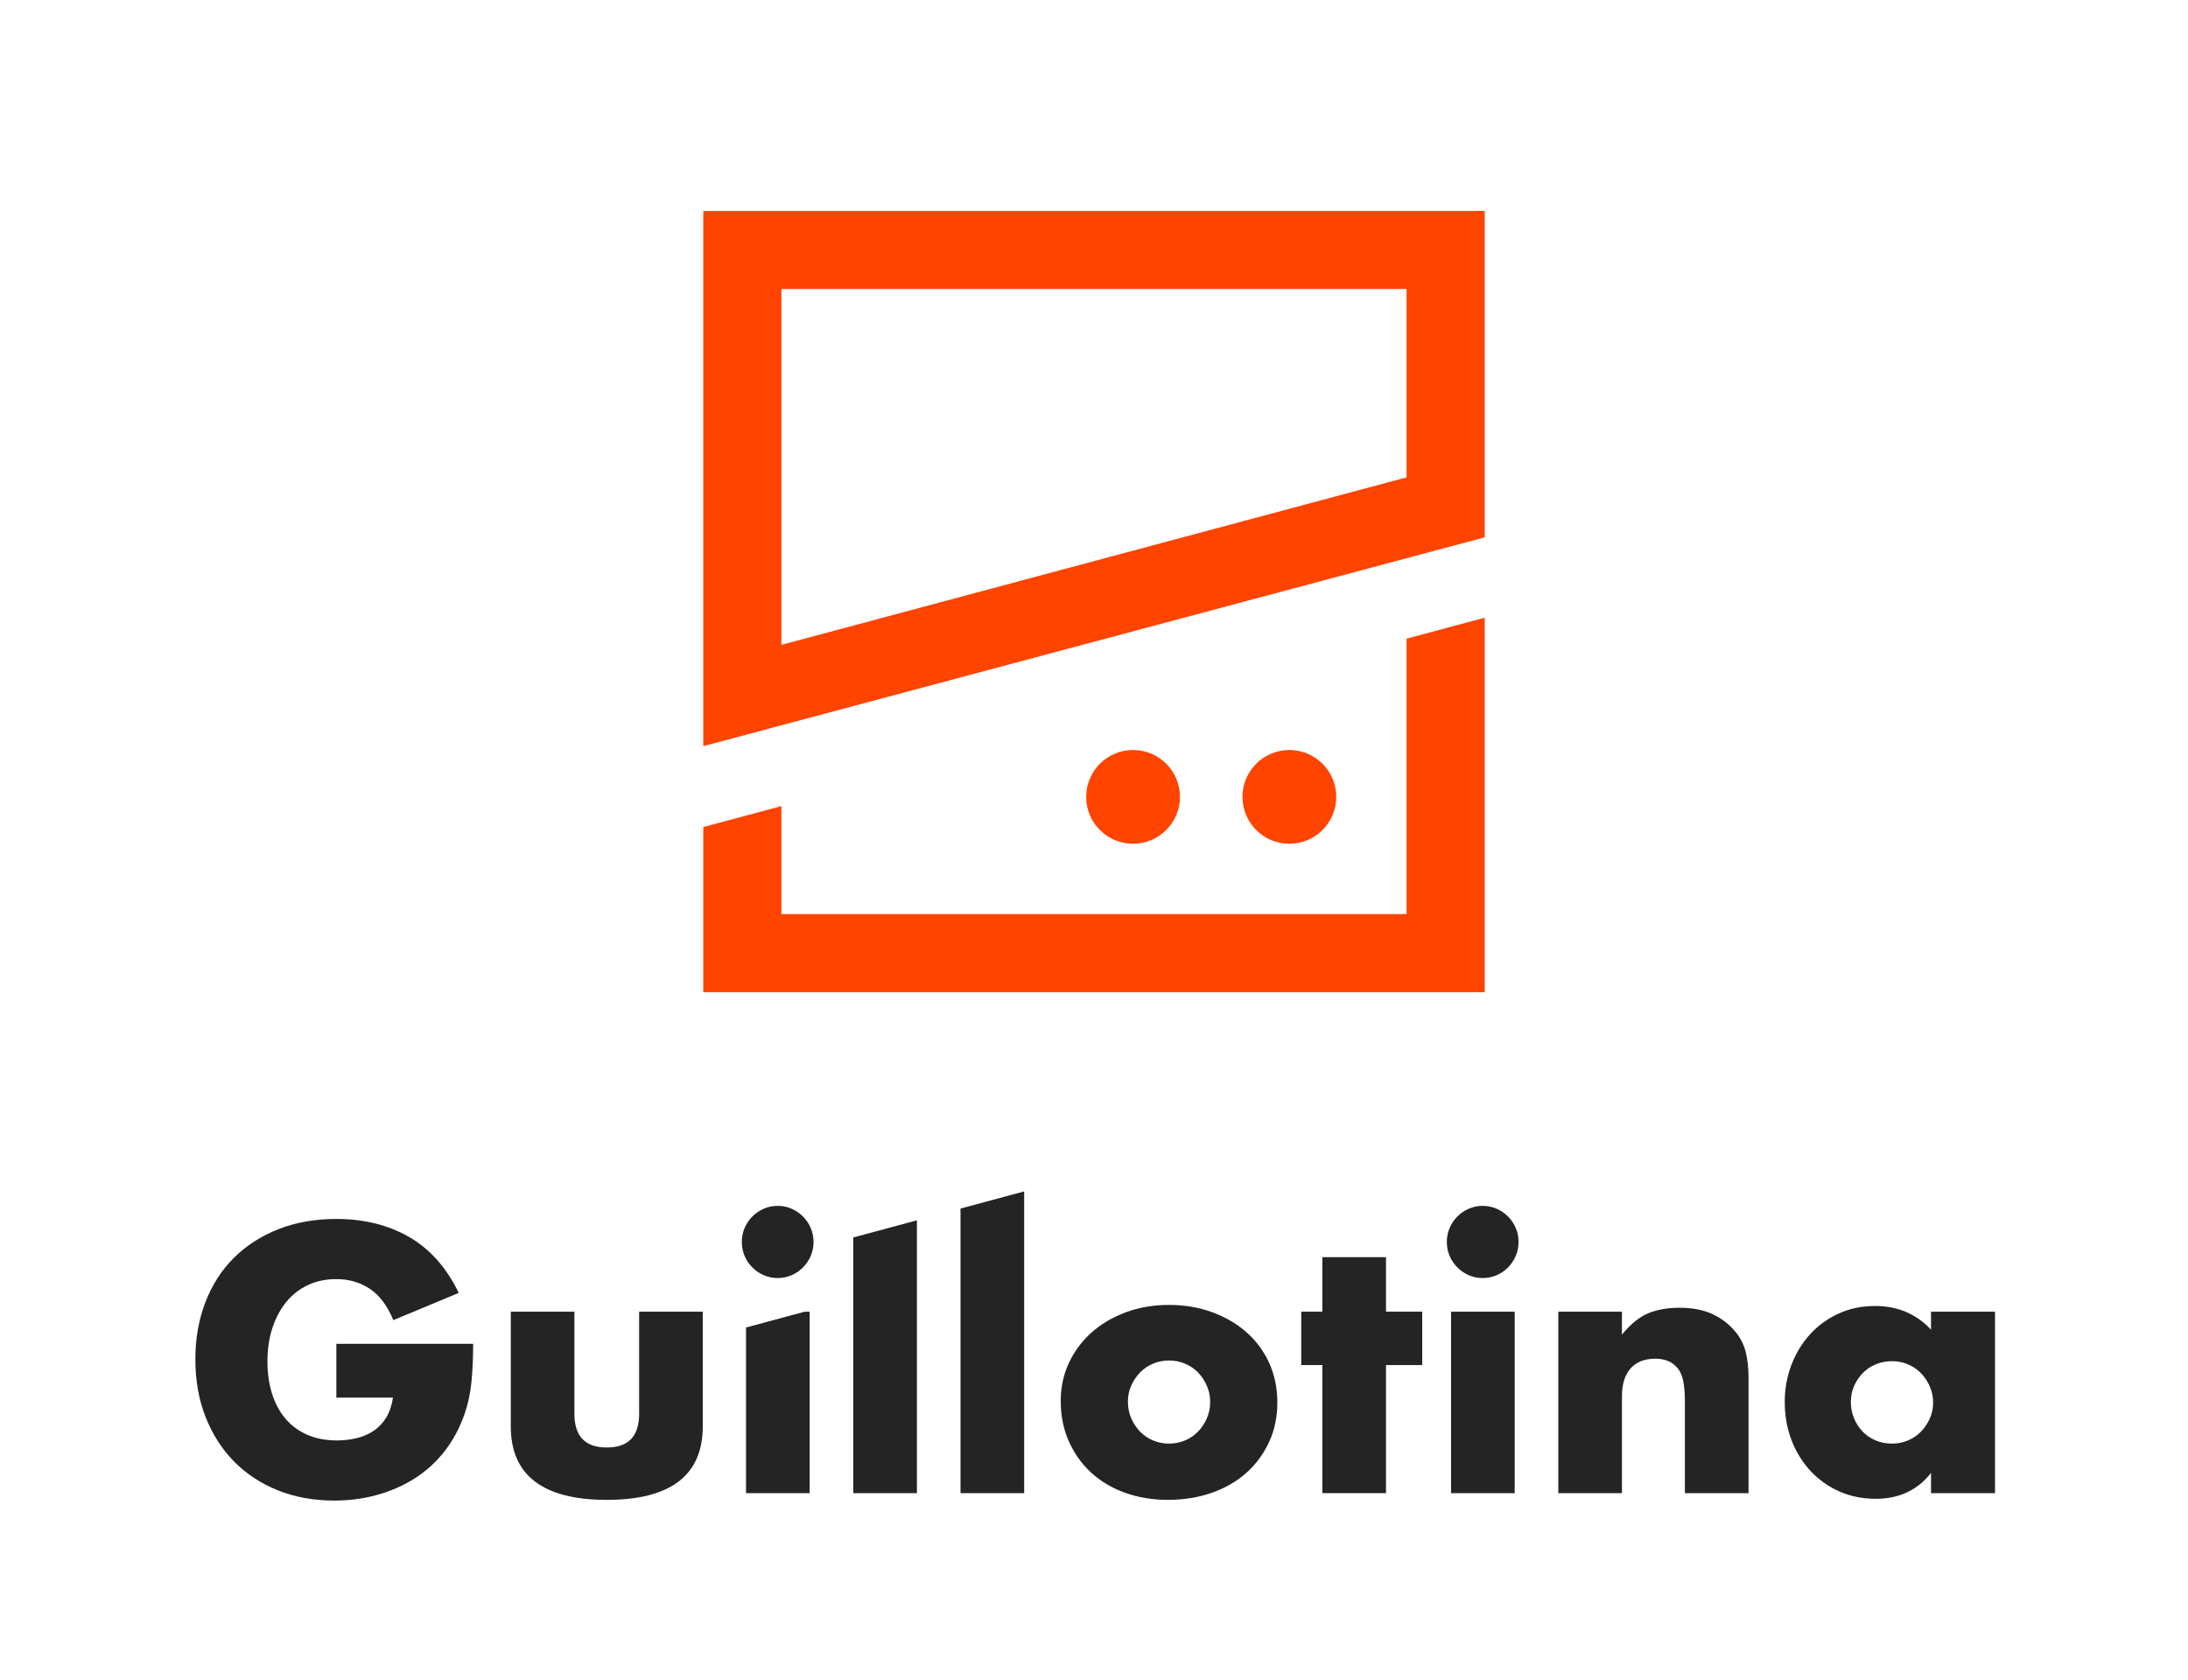
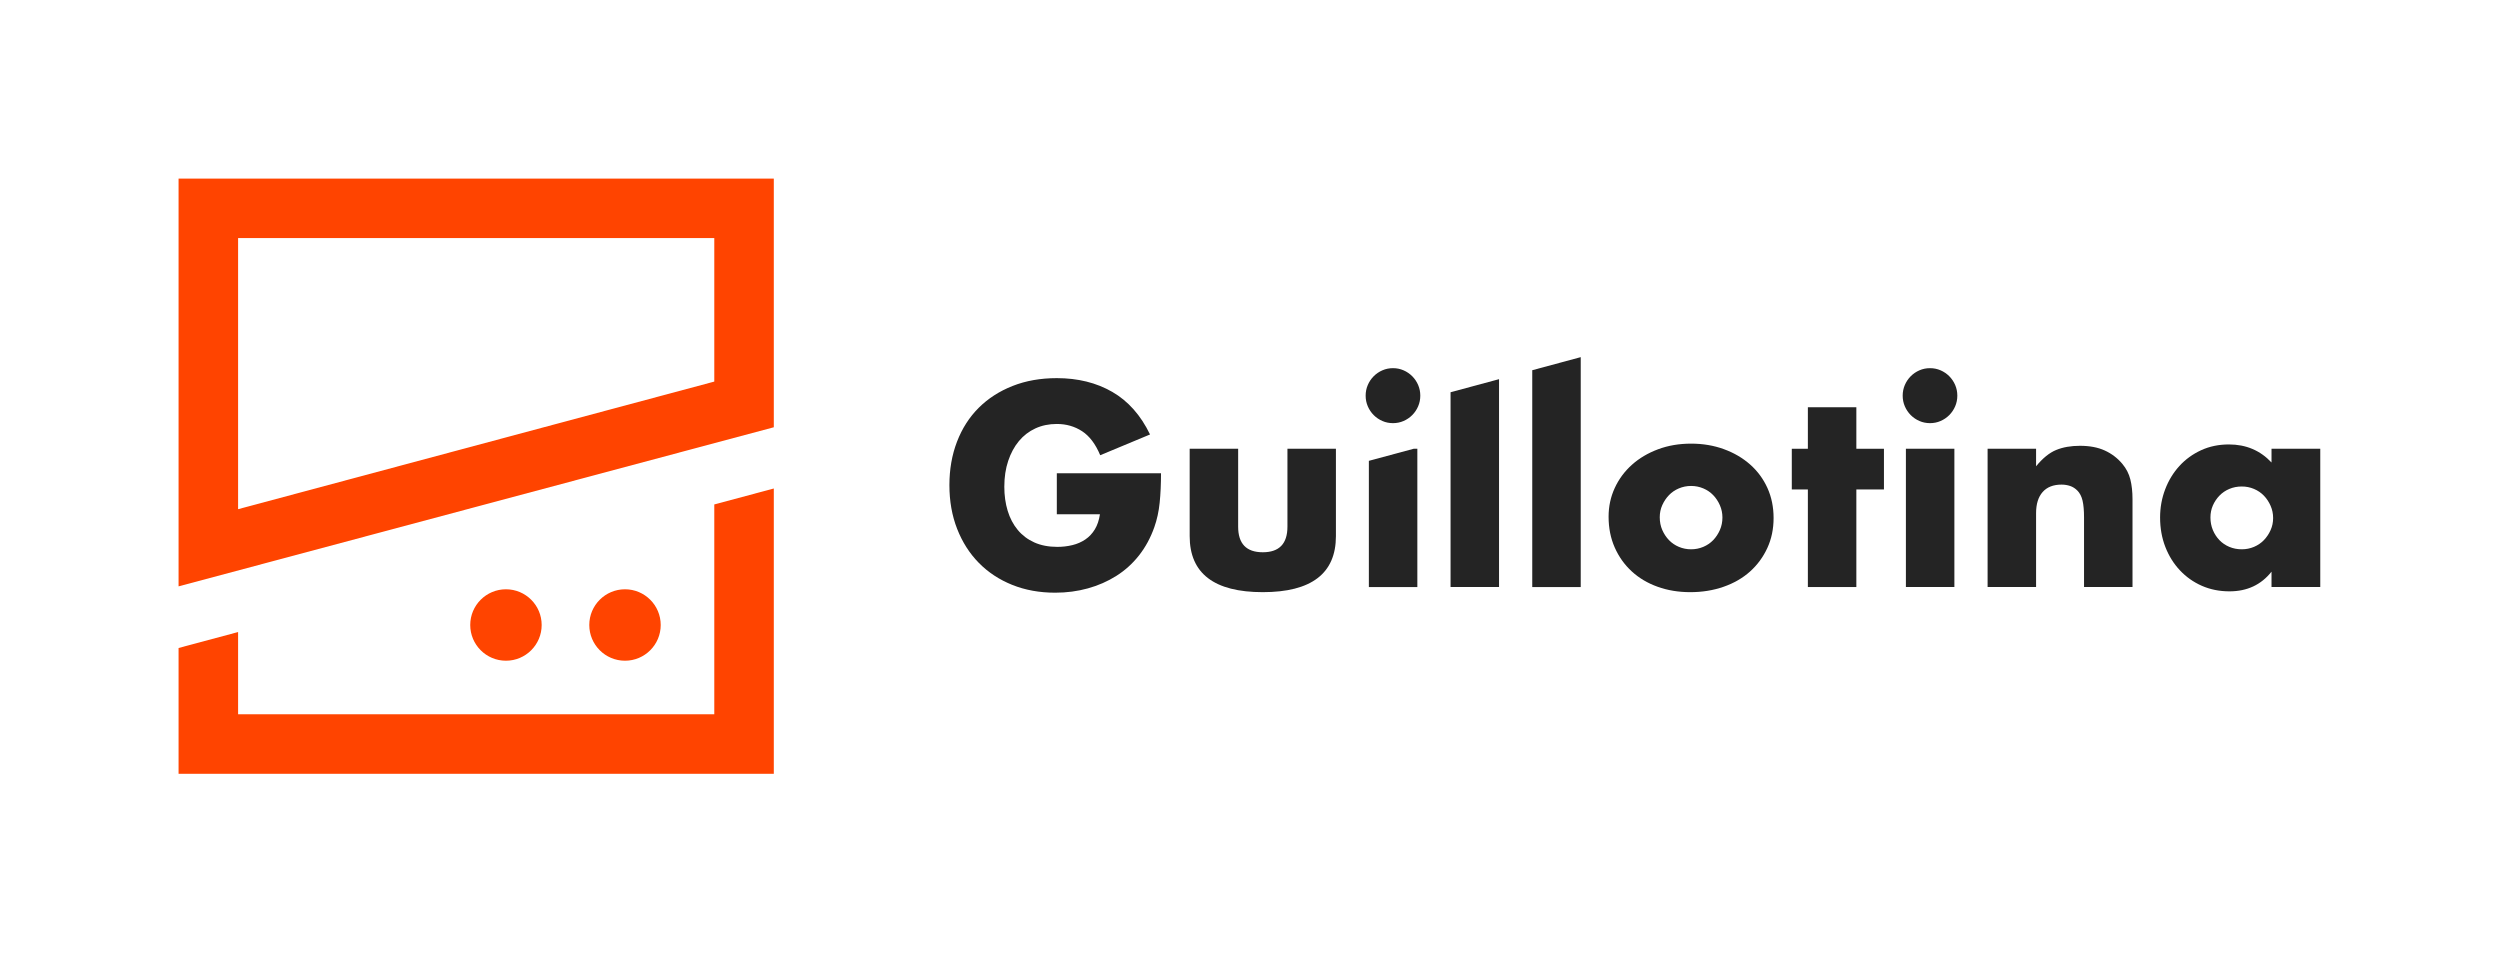
- <svg xmlns="http://www.w3.org/2000/svg" width="560px" height="430px" viewBox="0 0 560 430" version="1.1">
+ <svg xmlns="http://www.w3.org/2000/svg" width="420px" height="160px" viewBox="0 0 420 160" version="1.1">
  <defs />
  <g id="Page-1" stroke="none" stroke-width="1" fill="none" fill-rule="evenodd">
-     <g id="guillotina-logo">
-       <g id="Logo" transform="translate(180, 54)" fill="#FF4400">
-         <polygon id="Fill-1" points="180 109.493 180 180 20 180 20 152.364 0 157.724 0 200 200 200 200 104.134" />
-         <path d="M0,0 L0,137.019 L200,83.558 L200,0 L0,0 Z M20,20 L180,20 L180,68.211 L20,111.083 L20,20 Z" id="Fill-2" />
-         <circle id="Oval" cx="150" cy="150" r="12" />
-         <circle id="Oval" cx="110" cy="150" r="12" />
+     <g id="guillotina-logo-horizontal">
+       <g id="Group-4" transform="translate(30, 30)" fill="#FF4400">
+         <g id="Group-3">
+           <g id="Page-1">
+             <polygon id="Fill-1" points="90 54.747 90 90 10 90 10 76.182 0 78.862 0 100 100 100 100 52.067" />
+             <path d="M0,0 L0,68.51 L100,41.779 L100,0 L0,0 Z M10,10 L90,10 L90,34.106 L10,55.542 L10,10 Z" id="Fill-2" />
+           </g>
+           <circle id="Oval" cx="75" cy="75" r="6" />
+           <circle id="Oval" cx="55" cy="75" r="6" />
+         </g>
      </g>
-       <g id="Guillotina" transform="translate(49, 305)" fill="#242424">
-         <path d="M37.089,39.024 L72.099,39.024 C72.099,42.646 71.949,45.938 71.649,48.897 C71.349,51.854 70.749,54.601 69.849,57.137 C68.589,60.701 66.879,63.855 64.719,66.603 C62.559,69.35 60.024,71.644 57.114,73.484 C54.204,75.327 51.008,76.729 47.531,77.695 C44.051,78.661 40.388,79.144 36.551,79.144 C31.269,79.144 26.454,78.269 22.104,76.518 C17.753,74.769 14.018,72.308 10.899,69.137 C7.779,65.967 5.349,62.163 3.609,57.727 C1.869,53.288 0.999,48.384 0.999,43.01 C0.999,37.697 1.854,32.821 3.564,28.382 C5.274,23.944 7.704,20.156 10.854,17.016 C14.004,13.878 17.799,11.433 22.239,9.682 C26.681,7.929 31.628,7.054 37.089,7.054 C44.169,7.054 50.378,8.594 55.719,11.674 C61.059,14.752 65.289,19.522 68.411,25.982 L51.671,32.956 C50.109,29.212 48.084,26.527 45.594,24.897 C43.104,23.267 40.269,22.452 37.089,22.452 C34.449,22.452 32.051,22.948 29.889,23.944 C27.729,24.941 25.884,26.361 24.354,28.201 C22.824,30.044 21.623,32.263 20.754,34.858 C19.883,37.455 19.449,40.354 19.449,43.552 C19.449,46.45 19.824,49.138 20.574,51.612 C21.324,54.088 22.449,56.231 23.949,58.043 C25.449,59.855 27.309,61.258 29.531,62.255 C31.748,63.252 34.329,63.75 37.269,63.75 C39.008,63.75 40.689,63.554 42.309,63.16 C43.931,62.767 45.383,62.135 46.676,61.258 C47.964,60.382 49.028,59.25 49.869,57.861 C50.709,56.474 51.278,54.782 51.579,52.79 L37.089,52.79 L37.089,39.024 Z" id="Fill-1" />
-         <path d="M98.018,30.784 L98.018,56.957 C98.018,62.695 100.778,65.56 106.3,65.56 C111.818,65.56 114.58,62.695 114.58,56.957 L114.58,30.784 L130.868,30.784 L130.868,60.126 C130.868,66.406 128.812,71.116 124.705,74.254 C120.595,77.394 114.458,78.965 106.3,78.965 C98.138,78.965 92.003,77.394 87.893,74.254 C83.783,71.116 81.73,66.406 81.73,60.126 L81.73,30.784 L98.018,30.784 Z" id="Fill-4" />
-         <path d="M140.859,12.942 C140.859,11.674 141.096,10.481 141.577,9.363 C142.057,8.249 142.716,7.266 143.557,6.421 C144.397,5.576 145.372,4.912 146.484,4.427 C147.592,3.946 148.777,3.702 150.037,3.702 C151.297,3.702 152.482,3.946 153.594,4.427 C154.702,4.912 155.677,5.576 156.517,6.421 C157.357,7.266 158.017,8.249 158.499,9.363 C158.977,10.481 159.219,11.674 159.219,12.942 C159.219,14.21 158.977,15.402 158.499,16.518 C158.017,17.636 157.357,18.617 156.517,19.462 C155.677,20.309 154.702,20.972 153.594,21.455 C152.482,21.939 151.297,22.178 150.037,22.178 C148.777,22.178 147.592,21.939 146.484,21.455 C145.372,20.972 144.397,20.309 143.557,19.462 C142.716,18.617 142.057,17.636 141.577,16.518 C141.096,15.402 140.859,14.21 140.859,12.942" id="Fill-6" />
-         <path d="M239.676,53.786 C239.676,55.356 239.959,56.79 240.529,58.09 C241.101,59.386 241.849,60.518 242.779,61.486 C243.711,62.451 244.819,63.205 246.111,63.75 C247.399,64.292 248.766,64.564 250.207,64.564 C251.644,64.564 253.011,64.292 254.301,63.75 C255.591,63.205 256.701,62.451 257.631,61.486 C258.561,60.518 259.309,59.386 259.881,58.09 C260.451,56.79 260.736,55.388 260.736,53.877 C260.736,52.429 260.451,51.054 259.881,49.756 C259.309,48.458 258.561,47.326 257.631,46.36 C256.701,45.394 255.591,44.639 254.301,44.096 C253.011,43.552 251.644,43.281 250.207,43.281 C248.766,43.281 247.399,43.552 246.111,44.096 C244.819,44.639 243.711,45.394 242.779,46.36 C241.849,47.326 241.101,48.443 240.529,49.711 C239.959,50.979 239.676,52.337 239.676,53.786 M222.486,53.605 C222.486,50.165 223.174,46.949 224.556,43.96 C225.936,40.973 227.856,38.375 230.317,36.171 C232.774,33.968 235.701,32.232 239.091,30.964 C242.481,29.696 246.186,29.062 250.207,29.062 C254.166,29.062 257.841,29.681 261.231,30.92 C264.621,32.158 267.561,33.878 270.051,36.082 C272.539,38.285 274.474,40.912 275.856,43.96 C277.236,47.011 277.926,50.377 277.926,54.06 C277.926,57.741 277.219,61.109 275.811,64.156 C274.399,67.205 272.466,69.832 270.006,72.035 C267.544,74.241 264.591,75.946 261.141,77.151 C257.689,78.36 253.956,78.965 249.936,78.965 C245.976,78.965 242.316,78.36 238.957,77.151 C235.594,75.946 232.702,74.224 230.269,71.99 C227.841,69.758 225.936,67.086 224.556,63.975 C223.174,60.866 222.486,57.408 222.486,53.605" id="Fill-8" />
-         <polygon id="Fill-10" points="305.734 44.457 305.734 77.243 289.444 77.243 289.444 44.457 284.044 44.457 284.044 30.783 289.444 30.783 289.444 16.836 305.734 16.836 305.734 30.783 315.006 30.783 315.006 44.457" />
-         <path d="M322.382,77.243 L338.673,77.243 L338.673,30.784 L322.382,30.784 L322.382,77.243 Z M321.303,12.942 C321.303,11.674 321.541,10.482 322.022,9.363 C322.502,8.248 323.161,7.267 324.002,6.42 C324.844,5.576 325.816,4.911 326.928,4.428 C328.036,3.946 329.223,3.703 330.483,3.703 C331.743,3.703 332.926,3.946 334.038,4.428 C335.147,4.911 336.123,5.576 336.964,6.42 C337.801,7.267 338.462,8.248 338.942,9.363 C339.421,10.482 339.663,11.674 339.663,12.942 C339.663,14.209 339.421,15.403 338.942,16.518 C338.462,17.637 337.801,18.616 336.964,19.463 C336.123,20.308 335.147,20.973 334.038,21.454 C332.926,21.94 331.743,22.179 330.483,22.179 C329.223,22.179 328.036,21.94 326.928,21.454 C325.816,20.973 324.844,20.308 324.002,19.463 C323.161,18.616 322.502,17.637 322.022,16.518 C321.541,15.403 321.303,14.209 321.303,12.942 L321.303,12.942 Z" id="Fill-12" />
-         <path d="M349.834,30.784 L366.122,30.784 L366.122,36.669 C368.342,33.954 370.592,32.129 372.872,31.191 C375.152,30.254 377.822,29.787 380.882,29.787 C384.122,29.787 386.897,30.314 389.209,31.371 C391.517,32.429 393.484,33.923 395.104,35.854 C396.422,37.425 397.321,39.176 397.802,41.108 C398.282,43.04 398.522,45.244 398.522,47.718 L398.522,77.243 L382.234,77.243 L382.234,53.786 C382.234,51.493 382.066,49.637 381.739,48.216 C381.407,46.797 380.822,45.665 379.984,44.82 C379.262,44.095 378.452,43.584 377.552,43.28 C376.652,42.98 375.691,42.827 374.672,42.827 C371.912,42.827 369.797,43.658 368.327,45.318 C366.857,46.98 366.122,49.348 366.122,52.429 L366.122,77.243 L349.834,77.243 L349.834,30.784 Z" id="Fill-14" />
-         <path d="M424.71,53.876 C424.71,55.387 424.98,56.791 425.52,58.089 C426.06,59.386 426.795,60.518 427.725,61.485 C428.655,62.451 429.764,63.206 431.055,63.75 C432.345,64.291 433.74,64.563 435.24,64.563 C436.68,64.563 438.045,64.291 439.335,63.75 C440.624,63.206 441.735,62.451 442.667,61.485 C443.595,60.518 444.345,59.401 444.917,58.133 C445.485,56.865 445.77,55.507 445.77,54.059 C445.77,52.608 445.485,51.236 444.917,49.938 C444.345,48.64 443.595,47.508 442.667,46.542 C441.735,45.576 440.624,44.82 439.335,44.278 C438.045,43.733 436.68,43.463 435.24,43.463 C433.74,43.463 432.345,43.733 431.055,44.278 C429.764,44.82 428.655,45.576 427.725,46.542 C426.795,47.508 426.06,48.611 425.52,49.846 C424.98,51.084 424.71,52.429 424.71,53.876 L424.71,53.876 Z M445.23,30.784 L461.61,30.784 L461.61,77.242 L445.23,77.242 L445.23,72.082 C441.749,76.488 437.042,78.691 431.1,78.691 C427.74,78.691 424.65,78.071 421.83,76.836 C419.009,75.599 416.552,73.861 414.45,71.627 C412.35,69.395 410.715,66.768 409.547,63.75 C408.375,60.731 407.792,57.44 407.792,53.876 C407.792,50.557 408.36,47.402 409.5,44.412 C410.639,41.424 412.23,38.814 414.27,36.58 C416.309,34.346 418.74,32.58 421.56,31.28 C424.379,29.984 427.5,29.333 430.922,29.333 C436.68,29.333 441.45,31.357 445.23,35.401 L445.23,30.784 Z" id="Fill-15" />
-         <polygon id="Fill-16" points="169.388 11.793 169.388 77.242 185.677 77.242 185.677 7.401" />
-         <polygon id="Fill-17" points="196.836 4.392 196.836 77.244 213.126 77.244 213.126 0" />
-         <polygon id="Fill-18" points="141.939 34.842 141.939 77.243 158.228 77.243 158.228 30.784 156.988 30.784" />
+       <g id="Group-2" transform="translate(159, 60)" fill="#242424">
+         <g id="Page-1">
+           <path d="M18.545,19.512 L36.05,19.512 C36.05,21.323 35.975,22.969 35.825,24.448 C35.675,25.927 35.375,27.301 34.925,28.568 C34.295,30.35 33.44,31.928 32.36,33.301 C31.28,34.675 30.012,35.822 28.557,36.742 C27.102,37.664 25.504,38.365 23.765,38.848 C22.025,39.331 20.194,39.572 18.275,39.572 C15.635,39.572 13.227,39.134 11.052,38.259 C8.876,37.384 7.009,36.154 5.45,34.568 C3.89,32.984 2.675,31.082 1.805,28.864 C0.935,26.644 0.5,24.192 0.5,21.505 C0.5,18.848 0.927,16.411 1.782,14.191 C2.637,11.972 3.852,10.078 5.427,8.508 C7.002,6.939 8.9,5.716 11.12,4.841 C13.34,3.965 15.814,3.527 18.545,3.527 C22.085,3.527 25.189,4.297 27.86,5.837 C30.53,7.376 32.645,9.761 34.205,12.991 L25.835,16.478 C25.055,14.606 24.042,13.264 22.797,12.448 C21.552,11.633 20.135,11.226 18.545,11.226 C17.225,11.226 16.025,11.474 14.945,11.972 C13.865,12.47 12.942,13.181 12.177,14.101 C11.412,15.022 10.811,16.131 10.377,17.429 C9.941,18.728 9.725,20.177 9.725,21.776 C9.725,23.225 9.912,24.569 10.287,25.806 C10.662,27.044 11.225,28.116 11.975,29.021 C12.725,29.928 13.655,30.629 14.765,31.128 C15.874,31.626 17.165,31.875 18.635,31.875 C19.504,31.875 20.345,31.777 21.155,31.58 C21.965,31.384 22.691,31.067 23.338,30.629 C23.982,30.191 24.514,29.625 24.935,28.931 C25.355,28.237 25.639,27.391 25.79,26.395 L18.545,26.395 L18.545,19.512 Z" id="Fill-1" />
+           <path d="M49.009,15.392 L49.009,28.479 C49.009,31.347 50.389,32.78 53.15,32.78 C55.909,32.78 57.29,31.347 57.29,28.479 L57.29,15.392 L65.434,15.392 L65.434,30.063 C65.434,33.203 64.406,35.558 62.352,37.127 C60.297,38.697 57.229,39.482 53.15,39.482 C49.069,39.482 46.002,38.697 43.947,37.127 C41.892,35.558 40.865,33.203 40.865,30.063 L40.865,15.392 L49.009,15.392 Z" id="Fill-4" />
+           <path d="M70.429,6.471 C70.429,5.837 70.548,5.241 70.789,4.681 C71.029,4.124 71.358,3.633 71.779,3.21 C72.199,2.788 72.686,2.456 73.242,2.214 C73.796,1.973 74.389,1.851 75.019,1.851 C75.649,1.851 76.241,1.973 76.797,2.214 C77.351,2.456 77.839,2.788 78.259,3.21 C78.679,3.633 79.009,4.124 79.249,4.681 C79.489,5.241 79.609,5.837 79.609,6.471 C79.609,7.105 79.489,7.701 79.249,8.259 C79.009,8.818 78.679,9.309 78.259,9.731 C77.839,10.155 77.351,10.486 76.797,10.727 C76.241,10.97 75.649,11.089 75.019,11.089 C74.389,11.089 73.796,10.97 73.242,10.727 C72.686,10.486 72.199,10.155 71.779,9.731 C71.358,9.309 71.029,8.818 70.789,8.259 C70.548,7.701 70.429,7.105 70.429,6.471" id="Fill-6" />
+           <path d="M119.838,26.893 C119.838,27.678 119.98,28.395 120.265,29.045 C120.55,29.693 120.925,30.259 121.39,30.743 C121.855,31.225 122.41,31.603 123.055,31.875 C123.7,32.146 124.383,32.282 125.104,32.282 C125.822,32.282 126.505,32.146 127.15,31.875 C127.795,31.603 128.35,31.225 128.815,30.743 C129.28,30.259 129.655,29.693 129.94,29.045 C130.225,28.395 130.368,27.694 130.368,26.938 C130.368,26.215 130.225,25.527 129.94,24.878 C129.655,24.229 129.28,23.663 128.815,23.18 C128.35,22.697 127.795,22.32 127.15,22.048 C126.505,21.776 125.822,21.64 125.104,21.64 C124.383,21.64 123.7,21.776 123.055,22.048 C122.41,22.32 121.855,22.697 121.39,23.18 C120.925,23.663 120.55,24.222 120.265,24.855 C119.98,25.489 119.838,26.169 119.838,26.893 M111.243,26.803 C111.243,25.083 111.587,23.474 112.278,21.98 C112.968,20.486 113.928,19.188 115.159,18.086 C116.387,16.984 117.85,16.116 119.545,15.482 C121.24,14.848 123.093,14.531 125.104,14.531 C127.083,14.531 128.92,14.84 130.615,15.46 C132.31,16.079 133.78,16.939 135.025,18.041 C136.27,19.142 137.237,20.456 137.928,21.98 C138.618,23.505 138.963,25.188 138.963,27.03 C138.963,28.871 138.61,30.554 137.905,32.078 C137.2,33.603 136.233,34.916 135.003,36.018 C133.772,37.12 132.295,37.973 130.57,38.575 C128.845,39.18 126.978,39.483 124.968,39.483 C122.988,39.483 121.158,39.18 119.479,38.575 C117.797,37.973 116.351,37.112 115.135,35.995 C113.92,34.879 112.968,33.543 112.278,31.988 C111.587,30.433 111.243,28.704 111.243,26.803" id="Fill-8" />
+           <polygon id="Fill-10" points="152.867 22.229 152.867 38.622 144.722 38.622 144.722 22.229 142.022 22.229 142.022 15.392 144.722 15.392 144.722 8.418 152.867 8.418 152.867 15.392 157.503 15.392 157.503 22.229" />
+           <path d="M161.191,38.621 L169.336,38.621 L169.336,15.392 L161.191,15.392 L161.191,38.621 Z M160.651,6.471 C160.651,5.837 160.77,5.241 161.011,4.682 C161.251,4.124 161.581,3.633 162.001,3.21 C162.422,2.788 162.908,2.455 163.464,2.214 C164.018,1.973 164.611,1.852 165.241,1.852 C165.871,1.852 166.463,1.973 167.019,2.214 C167.574,2.455 168.061,2.788 168.482,3.21 C168.9,3.633 169.231,4.124 169.471,4.682 C169.71,5.241 169.831,5.837 169.831,6.471 C169.831,7.104 169.71,7.701 169.471,8.259 C169.231,8.818 168.9,9.308 168.482,9.732 C168.061,10.154 167.574,10.486 167.019,10.727 C166.463,10.97 165.871,11.089 165.241,11.089 C164.611,11.089 164.018,10.97 163.464,10.727 C162.908,10.486 162.422,10.154 162.001,9.732 C161.581,9.308 161.251,8.818 161.011,8.259 C160.77,7.701 160.651,7.104 160.651,6.471 L160.651,6.471 Z" id="Fill-12" />
+           <path d="M174.917,15.392 L183.061,15.392 L183.061,18.334 C184.171,16.977 185.296,16.064 186.436,15.596 C187.576,15.127 188.911,14.894 190.441,14.894 C192.061,14.894 193.449,15.157 194.604,15.685 C195.759,16.214 196.742,16.962 197.552,17.927 C198.211,18.713 198.66,19.588 198.901,20.554 C199.141,21.52 199.261,22.622 199.261,23.859 L199.261,38.621 L191.117,38.621 L191.117,26.893 C191.117,25.747 191.033,24.818 190.869,24.108 C190.704,23.399 190.411,22.833 189.992,22.41 C189.631,22.048 189.226,21.792 188.776,21.64 C188.326,21.49 187.845,21.414 187.336,21.414 C185.956,21.414 184.899,21.829 184.164,22.659 C183.429,23.49 183.061,24.674 183.061,26.214 L183.061,38.621 L174.917,38.621 L174.917,15.392 Z" id="Fill-14" />
+           <path d="M212.355,26.938 C212.355,27.694 212.49,28.396 212.76,29.045 C213.03,29.693 213.398,30.259 213.863,30.743 C214.328,31.226 214.882,31.603 215.528,31.875 C216.173,32.146 216.87,32.282 217.62,32.282 C218.34,32.282 219.023,32.146 219.668,31.875 C220.312,31.603 220.868,31.226 221.333,30.743 C221.798,30.259 222.173,29.7 222.458,29.066 C222.743,28.433 222.885,27.753 222.885,27.03 C222.885,26.304 222.743,25.618 222.458,24.969 C222.173,24.32 221.798,23.754 221.333,23.271 C220.868,22.788 220.312,22.41 219.668,22.139 C219.023,21.866 218.34,21.731 217.62,21.731 C216.87,21.731 216.173,21.866 215.528,22.139 C214.882,22.41 214.328,22.788 213.863,23.271 C213.398,23.754 213.03,24.306 212.76,24.923 C212.49,25.542 212.355,26.214 212.355,26.938 L212.355,26.938 Z M222.615,15.392 L230.805,15.392 L230.805,38.621 L222.615,38.621 L222.615,36.041 C220.874,38.244 218.521,39.346 215.55,39.346 C213.87,39.346 212.325,39.036 210.915,38.418 C209.504,37.799 208.276,36.931 207.225,35.814 C206.175,34.697 205.358,33.384 204.773,31.875 C204.188,30.365 203.896,28.72 203.896,26.938 C203.896,25.279 204.18,23.701 204.75,22.206 C205.319,20.712 206.115,19.407 207.135,18.29 C208.154,17.173 209.37,16.29 210.78,15.64 C212.189,14.992 213.75,14.666 215.461,14.666 C218.34,14.666 220.725,15.679 222.615,17.7 L222.615,15.392 Z" id="Fill-15" />
+           <polygon id="Fill-16" points="84.694 5.897 84.694 38.621 92.838 38.621 92.838 3.7" />
+           <polygon id="Fill-17" points="98.418 2.196 98.418 38.622 106.563 38.622 106.563 0" />
+           <polygon id="Fill-18" points="70.969 17.421 70.969 38.622 79.114 38.622 79.114 15.392 78.494 15.392" />
+         </g>
      </g>
    </g>
  </g>
</svg>
